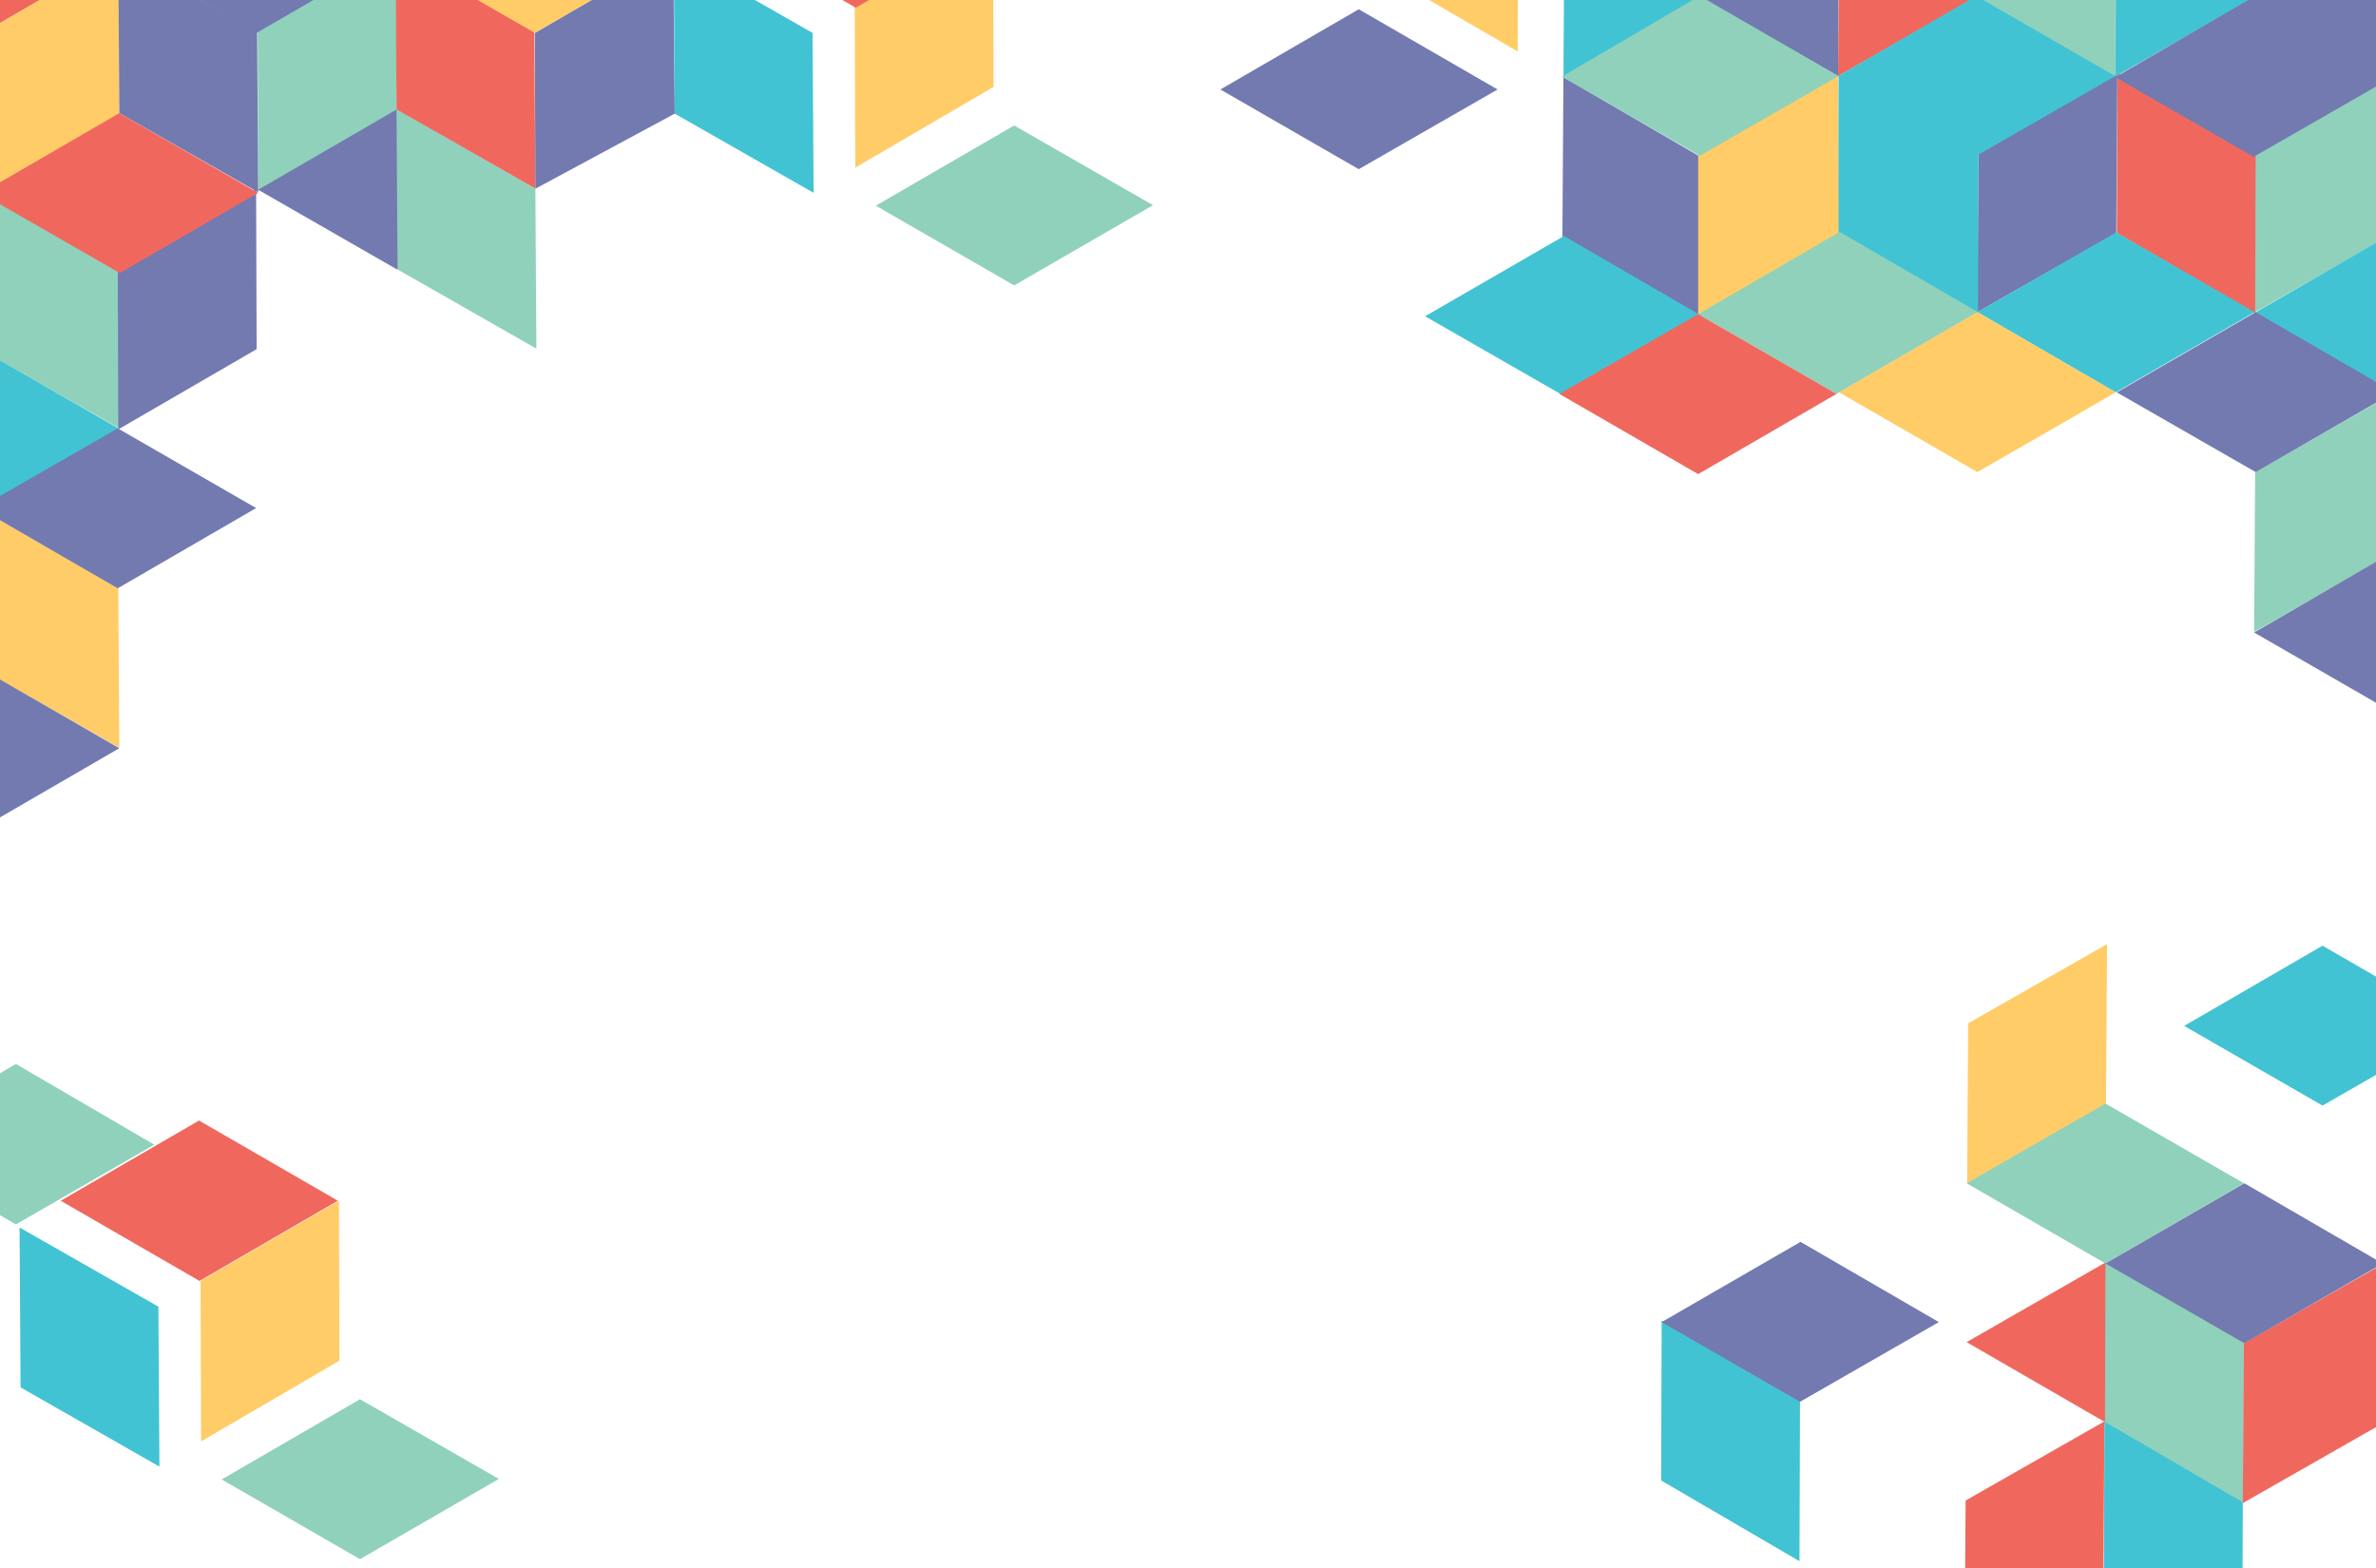
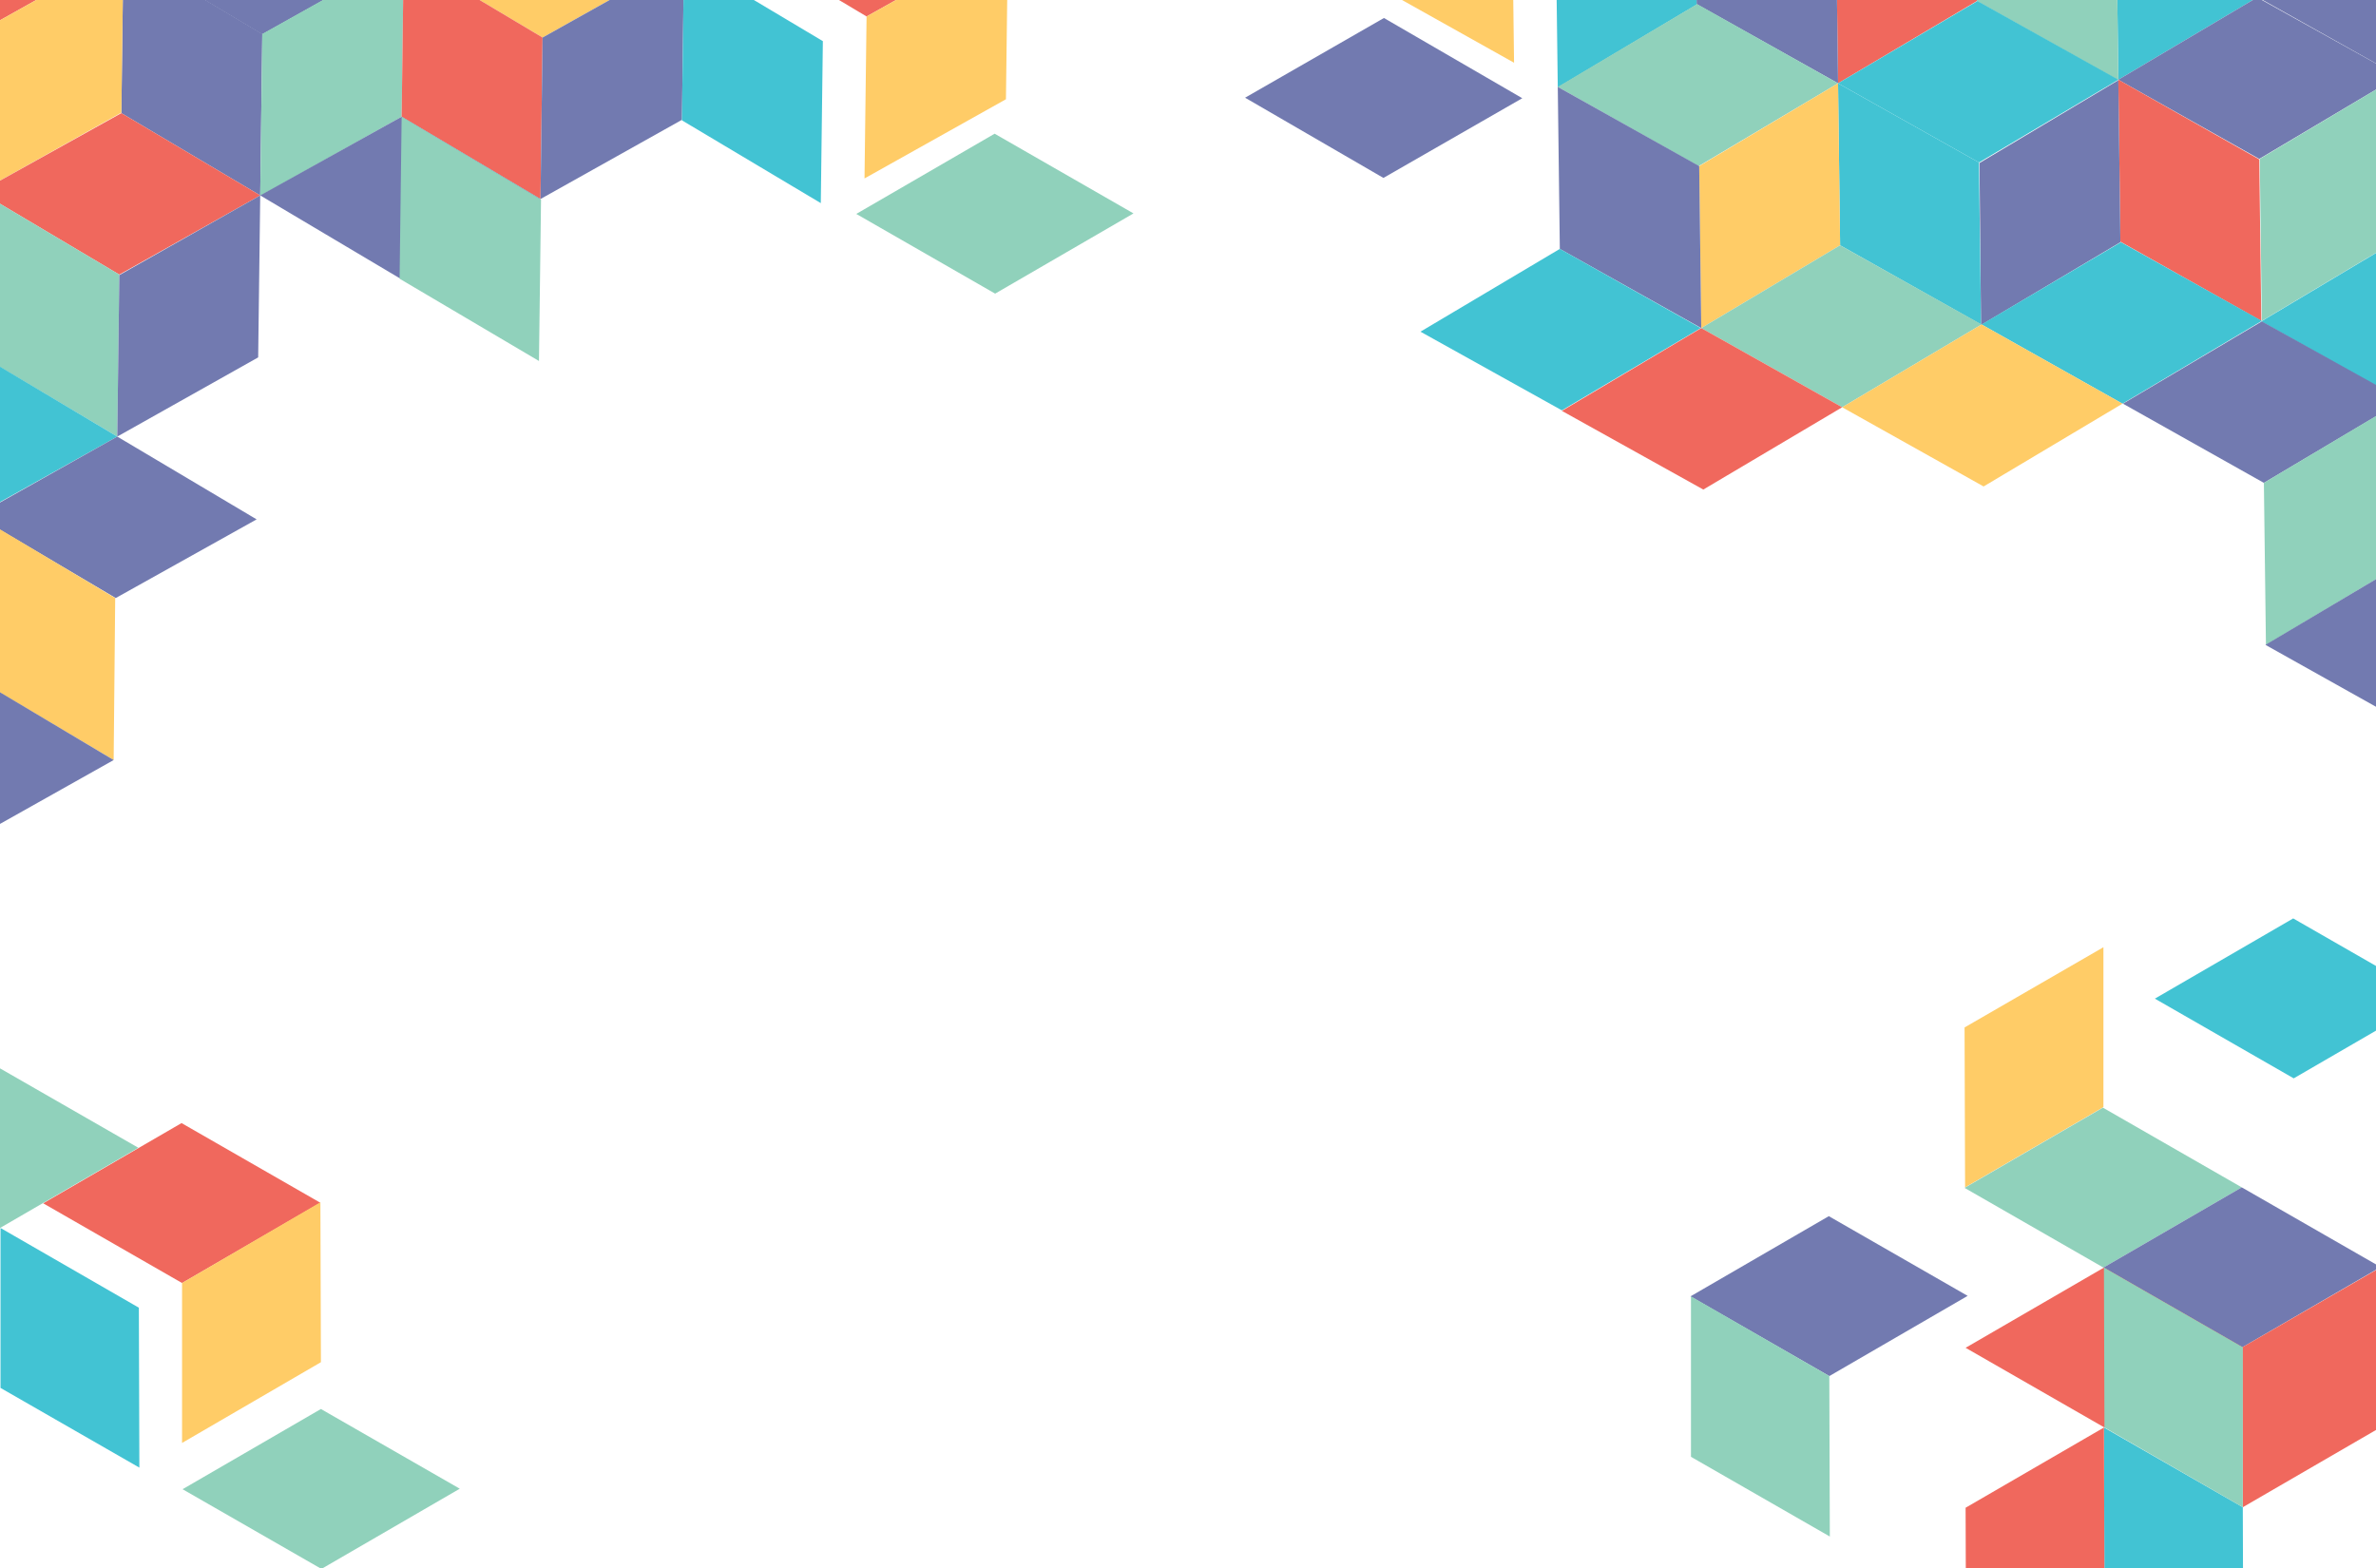
<svg xmlns="http://www.w3.org/2000/svg" version="1.1" id="Layer_1" x="0px" y="0px" viewBox="0 0 462 304.9" style="enable-background:new 0 0 462 304.9;" xml:space="preserve">
  <style type="text/css">
- 	.st0{fill:#F0685D;}
- 	.st1{fill:#727AB0;}
- 	.st2{fill:#42C3D3;}
- 	.st3{display:none;fill:#727AB0;}
- 	.st4{display:none;fill:#56C4C1;}
- 	.st5{fill:#90D1BB;}
- 	.st6{fill:#FFCC67;}
- 	.st7{display:none;fill:#FFCC67;}
- 	.st8{display:none;fill:#90D1BB;}
- 	.st9{display:none;}
- 	.st10{display:inline;fill:url(#XMLID_2_);}
- 	.st11{display:inline;}
- 	.st12{fill:url(#XMLID_3_);}
- 	.st13{fill:#727BB0;}
+ 	.st0{display:none;fill:#727AB0;}
+ 	.st1{display:none;fill:#56C4C1;}
+ 	.st2{display:none;fill:#FFCC67;}
+ 	.st3{display:none;fill:#90D1BB;}
+ 	.st4{display:none;}
+ 	.st5{display:inline;fill:url(#XMLID_2_);}
+ 	.st6{display:inline;}
+ 	.st7{fill:url(#XMLID_3_);}
+ 	.st8{fill:#727BB0;}
+ 	.st9{fill:#F0685D;}
+ 	.st10{fill:#90D1BB;}
+ 	.st11{fill:#FFCC67;}
+ 	.st12{fill:#42C3D3;}
+ 	.st13{fill:#727AB0;}
</style>
-   <polygon class="st0" points="382.4,261 409.4,276.6 436.3,261 409.4,245.5 " />
-   <polygon class="st1" points="304,15 303.8,46.1 330.7,61.7 330.8,30.6 " />
-   <polygon class="st2" points="331,61.5 304.1,77 277.1,61.5 304.1,45.9 " />
-   <polygon class="st0" points="409.2,276.4 382.2,291.8 382,322.9 409,307.5 " />
-   <polygon class="st3" points="355.4,296.4 382.3,280.9 409.2,296.4 382.3,312 " />
-   <polygon class="st3" points="-177.6,277.7 -177.7,308.8 -150.8,324.4 -150.7,293.3 " />
-   <polygon class="st3" points="-204.7,324.1 -177.6,308.7 -177.5,277.6 -204.5,293 " />
-   <polygon class="st4" points="-151.6,325.9 -178.6,341.4 -205.5,325.9 -178.6,310.3 " />
-   <polygon class="st5" points="438.3,60.8 465.3,45.4 465.5,14.3 438.5,29.7 " />
-   <polygon class="st2" points="477.4,69.4 477.4,52.3 465.3,45.3 438.3,60.9 465.2,76.4 " />
-   <polygon class="st5" points="438.3,122.9 465.3,107.5 465.5,76.4 438.5,91.8 " />
-   <polygon class="st1" points="477.4,131.5 477.4,114.5 465.2,107.4 438.3,123 465.2,138.5 " />
-   <polygon class="st0" points="411.7,14.2 411.6,45.3 438.5,61 438.6,29.8 " />
-   <polygon class="st1" points="384.5,60.7 411.5,45.3 411.7,14.2 384.7,29.6 " />
-   <polygon class="st2" points="438.4,60.7 411.4,76.3 384.5,60.7 411.5,45.2 " />
-   <polygon class="st2" points="357.5,14.3 357.4,45.4 384.6,61.1 384.7,30 " />
-   <polygon class="st6" points="330.2,61.3 357.5,45.7 357.4,14.8 330.2,30.1 " />
-   <polygon class="st6" points="382.5,230.1 409.5,214.7 409.7,183.6 382.7,199 " />
-   <polygon class="st5" points="384.6,60.7 357.1,76.6 330.2,61.1 357.7,45.1 " />
-   <polygon class="st1" points="465.5,76.3 438.6,91.8 411.6,76.3 438.6,60.7 " />
-   <polygon class="st6" points="411.4,76.3 384.5,91.8 357.6,76.3 384.5,60.7 " />
-   <polygon class="st6" points="268.3,-36.8 268.2,-5.6 295.1,10 295.2,-21.1 " />
-   <polygon class="st1" points="291.2,17.4 264.2,32.9 237.3,17.4 264.2,1.8 " />
-   <polygon class="st4" points="-106.9,195.2 -107,226.3 -80.2,241.9 -80,210.8 " />
-   <polygon class="st7" points="-136.6,241.8 -109.6,226.4 -109.4,195.3 -136.4,210.7 " />
-   <polygon class="st3" points="-30.4,219.9 -30.5,251 -3.6,266.7 -3.5,235.6 " />
-   <polygon class="st4" points="-77.7,266.8 -50.7,251.4 -50.5,220.3 -77.5,235.7 " />
-   <polygon class="st8" points="-3.5,269.4 -30.5,285 -57.4,269.4 -30.5,253.9 " />
-   <polygon class="st0" points="322.5,-36.7 295.5,-21.2 268.6,-36.8 295.5,-52.3 " />
-   <polygon class="st5" points="384.5,-31.8 384.4,-0.7 411.3,14.9 411.4,-16.2 " />
-   <polygon class="st0" points="357.4,14.8 384.4,-0.6 384.6,-31.7 357.6,-16.3 " />
-   <polygon class="st2" points="411.3,14.8 384.3,30.3 357.4,14.8 384.3,-0.8 " />
-   <polygon class="st1" points="438.4,-31.5 438.3,-0.4 465.2,15.2 465.3,-15.9 " />
-   <polygon class="st2" points="411.3,14.9 438.3,-0.5 438.5,-31.6 411.5,-16.2 " />
-   <polygon class="st1" points="465.2,15 438.2,30.5 411.3,15 438.2,-0.6 " />
-   <polygon class="st1" points="330.6,-31.7 330.5,-0.6 357.4,14.8 357.5,-16.1 " />
-   <polygon class="st2" points="304,15.1 331,-0.3 331.2,-31.4 304.2,-16 " />
-   <polygon class="st5" points="357.5,14.8 330.5,30.3 303.7,14.9 330.5,-0.8 " />
-   <polygon class="st1" points="438.5,-31.7 411.6,-16.2 384.7,-31.7 411.6,-47.3 " />
-   <polygon class="st6" points="384.5,-31.7 357.5,-16.2 330.6,-31.7 357.5,-47.3 " />
-   <polygon class="st0" points="477.4,-22.8 477.4,-40.2 465.5,-47.1 438.6,-31.5 465.5,-16 " />
-   <polygon class="st2" points="349.9,303.6 350,272.5 323.1,256.8 323,287.9 " />
-   <polygon class="st2" points="436,323.1 436.1,291.9 409.2,276.3 409.1,307.4 " />
-   <polygon class="st1" points="323.1,257.1 350.1,241.5 377,257.1 350,272.6 " />
-   <polygon class="st8" points="-168.8,375.4 -141.8,360 -141.6,328.9 -168.6,344.3 " />
-   <polygon class="st3" points="-108.3,-91.7 -135.3,-76.3 -135.5,-45.2 -108.5,-60.6 " />
-   <polygon class="st8" points="-209.5,-45.9 -182.6,-61.4 -155.6,-45.8 -182.6,-30.3 " />
-   <polygon class="st2" points="424.7,199.5 451.6,215 478.6,199.5 451.6,183.9 " />
-   <polygon class="st5" points="23.2,83.3 -3.9,67.9 -4.1,36.8 23,52.2 " />
-   <polygon class="st2" points="-15.9,92 -15.9,74.9 -3.8,67.9 23.2,83.4 -3.8,99 " />
-   <polygon class="st6" points="23.2,145.4 -3.8,130 -4,98.9 23,114.3 " />
-   <polygon class="st1" points="-15.9,154.1 -15.9,137 -3.7,130 23.2,145.5 -3.7,161.1 " />
-   <polygon class="st1" points="49.8,36.8 49.9,67.9 23,83.5 22.9,52.4 " />
-   <polygon class="st1" points="-4.1,98.8 22.9,114.4 49.8,98.8 22.9,83.3 " />
-   <polygon class="st6" points="193.1,-14.2 193.2,16.9 166.3,32.6 166.2,1.4 " />
-   <polygon class="st5" points="170.3,40 197.2,55.5 224.2,39.9 197.2,24.4 " />
-   <polygon class="st5" points="77,-9.7 77.1,21.4 50.2,37.1 50.1,6 " />
-   <polygon class="st0" points="104.1,36.7 77.1,21.3 76.9,-9.8 103.9,5.6 " />
-   <polygon class="st1" points="50.2,36.9 77.2,52.4 104.1,36.8 77.1,21.3 " />
-   <polygon class="st6" points="23.1,-9 23.2,22.1 -3.7,37.8 -3.8,6.7 " />
-   <polygon class="st1" points="50.2,37.4 23.2,22 23,-9.1 50,6.3 " />
-   <polygon class="st0" points="-3.7,37.6 23.3,53.1 50.2,37.5 23.2,22 " />
-   <polygon class="st0" points="139.4,-14 166.4,1.5 193.3,-14.1 166.3,-29.6 " />
-   <polygon class="st1" points="130.9,-9.2 131.2,22.1 104.1,36.7 104,6.4 " />
-   <polygon class="st2" points="158.2,37.5 131.2,22.1 131,-9 158,6.4 " />
-   <polygon class="st5" points="382.4,230.1 409.4,245.7 436.3,230.1 409.4,214.6 " />
-   <polygon class="st1" points="22.9,-9.2 49.9,6.4 76.8,-9.2 49.9,-24.7 " />
-   <polygon class="st6" points="77,-9.1 104,6.4 130.9,-9.2 103.9,-24.7 " />
-   <polygon class="st0" points="-30.7,-8.9 -3.7,6.6 23.2,-9 -3.8,-24.5 " />
-   <polygon class="st2" points="-3.8,-24.5 23.3,-9 50.1,-24.6 23.1,-40.1 " />
-   <polygon class="st2" points="50.1,-24.6 77.1,-9.1 104,-24.7 77,-40.2 " />
-   <polygon class="st5" points="104,-24.7 131,-9.2 157.9,-24.8 130.9,-40.3 " />
-   <polygon class="st5" points="436.2,292.2 436.3,261.1 409.4,245.4 409.3,276.5 " />
-   <polygon class="st0" points="463.3,245.8 436.3,261.2 436.1,292.3 463.1,276.9 " />
-   <polygon class="st1" points="409.4,245.7 436.4,230.1 463.3,245.7 436.4,261.2 " />
-   <polygon class="st5" points="104.3,67.8 77.3,52.4 77.1,21.3 104.1,36.7 " />
-   <g class="st9">
+   <polygon class="st0" points="355.4,296.4 382.3,280.9 409.2,296.4 382.3,312 " />
+   <polygon class="st0" points="-177.6,277.7 -177.7,308.8 -150.8,324.4 -150.7,293.3 " />
+   <polygon class="st0" points="-204.7,324.1 -177.6,308.7 -177.5,277.6 -204.5,293 " />
+   <polygon class="st1" points="-151.6,325.9 -178.6,341.4 -205.5,325.9 -178.6,310.3 " />
+   <polygon class="st1" points="-106.9,195.2 -107,226.3 -80.2,241.9 -80,210.8 " />
+   <polygon class="st2" points="-136.6,241.8 -109.6,226.4 -109.4,195.3 -136.4,210.7 " />
+   <polygon class="st0" points="-30.4,219.9 -30.5,251 -3.6,266.7 -3.5,235.6 " />
+   <polygon class="st1" points="-77.7,266.8 -50.7,251.4 -50.5,220.3 -77.5,235.7 " />
+   <polygon class="st3" points="-3.5,269.4 -30.5,285 -57.4,269.4 -30.5,253.9 " />
+   <polygon class="st3" points="-168.8,375.4 -141.8,360 -141.6,328.9 -168.6,344.3 " />
+   <polygon class="st0" points="-108.3,-91.7 -135.3,-76.3 -135.5,-45.2 -108.5,-60.6 " />
+   <polygon class="st3" points="-209.5,-45.9 -182.6,-61.4 -155.6,-45.8 -182.6,-30.3 " />
+   <g class="st4">
    <linearGradient id="XMLID_2_" gradientUnits="userSpaceOnUse" x1="-59.248" y1="1419.745" x2="-86.201" y2="1478.143" gradientTransform="matrix(1 0 0 1 0 -1285.8)">
      <stop offset="0.592" style="stop-color:#91D0BA" />
      <stop offset="1" style="stop-color:#48B982" />
    </linearGradient>
-     <polygon id="XMLID_312_" class="st10" points="-95.6,208.9 -95.6,208.9 -97.6,163.8 -97.5,163.8 -60.1,139.6 -60.1,139.7    -58.1,184.7 -58.2,184.7  " />
-     <g class="st11">
+     <polygon id="XMLID_312_" class="st5" points="-95.6,208.9 -95.6,208.9 -97.6,163.8 -97.5,163.8 -60.1,139.6 -60.1,139.7    -58.1,184.7 -58.2,184.7  " />
+     <g class="st6">
      <radialGradient id="XMLID_3_" cx="-138.772" cy="1515.769" r="93.341" gradientTransform="matrix(0.9338 0 0 0.9464 30.5603 -1244.644)" gradientUnits="userSpaceOnUse">
        <stop offset="0" style="stop-color:#0E0F1A" />
        <stop offset="8.470190e-03" style="stop-color:#0E0F1A" />
        <stop offset="0.508" style="stop-color:#3FA0D0" />
        <stop offset="0.678" style="stop-color:#3DB4D1" />
        <stop offset="1" style="stop-color:#42C3D2" />
      </radialGradient>
-       <polygon id="XMLID_311_" class="st12" points="-56.5,227.9 -58.8,183 -21.4,158.4 -21.4,158.4 -21.3,158.5 -21.3,158.5 -19,203.5     -56.3,228.1 -56.3,228   " />
-       <polygon id="XMLID_310_" class="st13" points="-58.8,183 -56.5,227.9 -96.1,208.4 -96.1,208.4 -98.1,163.5   " />
+       <polygon id="XMLID_311_" class="st7" points="-56.5,227.9 -58.8,183 -21.4,158.4 -21.4,158.4 -21.3,158.5 -21.3,158.5 -19,203.5     -56.3,228.1 -56.3,228   " />
+       <polygon id="XMLID_310_" class="st8" points="-58.8,183 -56.5,227.9 -96.1,208.4 -96.1,208.4 -98.1,163.5   " />
    </g>
  </g>
-   <polygon class="st0" points="357.1,76.6 330.2,92.2 303.2,76.6 330.2,61.1 " />
-   <polygon class="st6" points="65.9,233.5 66,264.6 39.1,280.3 39,249.1 " />
-   <polygon class="st5" points="43.1,287.7 70,303.2 97,287.6 70,272.1 " />
-   <polygon class="st0" points="11.8,233.5 38.8,249.1 65.7,233.5 38.7,217.9 " />
-   <polygon class="st2" points="31,285.2 4,269.8 3.8,238.7 30.8,254.1 " />
-   <polygon class="st5" points="3.1,206.9 -23.8,222.6 3.1,238.1 30,222.6 " />
-   <polygon class="st2" points="439.3,-62.6 466.2,-46.9 439.3,-31.4 412.4,-46.9 " />
-   <polygon class="st2" points="384.5,-62.9 411.4,-47.2 384.5,-31.7 357.6,-47.2 " />
-   <polygon class="st5" points="330.5,-62.9 357.4,-47.2 330.5,-31.7 303.6,-47.2 " />
+   <g>
+     <polygon class="st9" points="8.4,234 35.4,249.5 62.3,233.9 35.3,218.4  " />
+     <polygon class="st10" points="-27,223.3 0,238.8 26.9,223.2 -0.1,207.7  " />
+     <polygon class="st11" points="62.3,233.8 35.4,249.5 35.4,280.6 62.4,264.9  " />
+     <polygon class="st12" points="0.1,238.8 0.1,269.9 27.1,285.4 27,254.3  " />
+     <polygon class="st10" points="35.5,289.6 62.5,305.1 89.4,289.5 62.4,274  " />
+   </g>
+   <g>
+     <polygon class="st12" points="-3.1,-25.6 24,-9.5 51.4,-24.9 24.3,-41  " />
+     <polygon class="st12" points="-3.1,-25.6 24,-9.5 51.4,-24.9 24.3,-41  " />
+     <polygon class="st13" points="24,-9.5 51,6.6 78.5,-8.8 51.4,-24.9  " />
+     <polygon class="st13" points="24,-9.5 51,6.6 78.5,-8.8 51.4,-24.9  " />
+     <polygon class="st12" points="-3.1,-25.6 24,-9.5 51.4,-24.9 24.3,-41  " />
+     <polygon class="st9" points="141.5,-12.9 168.5,3.2 196,-12.2 168.9,-28.2  " />
+     <polygon class="st12" points="51.4,-24.9 78.5,-8.8 105.9,-24.2 78.8,-40.3  " />
+     <polygon class="st9" points="-30.5,-10.2 -3.5,5.9 24,-9.5 -3.1,-25.6  " />
+     <polygon class="st12" points="-3.1,-25.6 24,-9.5 51.4,-24.9 24.3,-41  " />
+     <polygon class="st10" points="105.9,-24.2 133,-8.1 160.4,-23.5 133.3,-39.6  " />
+     <polygon class="st13" points="24,-9.5 51,6.6 78.5,-8.8 51.4,-24.9  " />
+     <polygon class="st11" points="78.5,-8.8 105.5,7.3 133,-8.1 105.9,-24.2  " />
+     <polygon class="st13" points="24,-9.5 23.6,22 50.6,38 51,6.6  " />
+     <polygon class="st11" points="196,-12.2 168.5,3.2 168.1,34.7 195.6,19.3  " />
+     <polygon class="st11" points="24,-9.5 -3.5,5.9 -3.9,37.3 23.6,21.9  " />
+     <polygon class="st10" points="78.5,-8.8 51,6.6 50.6,38.1 78.1,22.7  " />
+     <polygon class="st9" points="78.5,-8.8 78.1,22.7 105.1,38.7 105.5,7.3  " />
+     <polygon class="st13" points="133,-8.1 105.5,7.3 105.1,38.7 132.6,23.3  " />
+     <polygon class="st12" points="133,-8.1 132.6,23.4 159.6,39.5 160,8  " />
+     <polygon class="st10" points="166.5,41.6 193.5,57.1 220.4,41.5 193.4,26  " />
+     <polygon class="st9" points="-3.9,37.3 23.2,53.4 50.6,38 23.6,22  " />
+     <polygon class="st10" points="22.8,84.9 23.2,53.4 -3.9,37.3 -4.3,68.8  " />
+     <polygon class="st12" points="-31.7,84.2 -4.6,100.2 22.8,84.9 -4.2,68.8  " />
+     <polygon class="st13" points="-4.6,100.3 22.5,116.3 49.9,101 22.8,84.9  " />
+     <polygon class="st13" points="50.6,38 23.2,53.5 22.8,84.9 50.2,69.5  " />
+     <polygon class="st13" points="50.6,38 77.7,54.1 105.1,38.7 78.1,22.7  " />
+     <polygon class="st10" points="104.8,70.2 105.2,38.8 78.1,22.7 77.7,54.2  " />
+     <polygon class="st11" points="22.1,147.8 22.4,116.3 -4.6,100.2 -5,131.7  " />
+     <polygon class="st13" points="-32.4,147.1 -5.3,163.2 22.1,147.8 -4.9,131.7  " />
+   </g>
+   <g>
+     <polygon class="st12" points="438.2,-63.5 411.1,-47.4 438.5,-32 465.6,-48.1  " />
+     <polygon class="st12" points="438.2,-63.5 411.1,-47.4 438.5,-32 465.6,-48.1  " />
+     <polygon class="st13" points="411.1,-47.4 384,-31.3 411.5,-15.9 438.5,-32  " />
+     <polygon class="st13" points="411.1,-47.4 384,-31.3 411.5,-15.9 438.5,-32  " />
+     <polygon class="st12" points="438.2,-63.5 411.1,-47.4 438.5,-32 465.6,-48.1  " />
+     <polygon class="st9" points="293.6,-50.7 266.5,-34.7 294,-19.3 321,-35.4  " />
+     <polygon class="st12" points="383.7,-62.8 356.6,-46.7 384,-31.3 411.1,-47.4  " />
+     <polygon class="st9" points="465.6,-48.1 438.5,-32 466,-16.6 493,-32.7  " />
+     <polygon class="st12" points="438.2,-63.5 411.1,-47.4 438.5,-32 465.6,-48.1  " />
+     <polygon class="st10" points="329.2,-62.1 302.1,-46 329.5,-30.6 356.6,-46.7  " />
+     <polygon class="st13" points="411.1,-47.4 384,-31.3 411.5,-15.9 438.5,-32  " />
+     <polygon class="st11" points="356.6,-46.7 329.5,-30.6 357,-15.2 384,-31.3  " />
+     <polygon class="st12" points="411.5,-15.9 411.9,15.5 438.9,-0.5 438.5,-32  " />
+     <polygon class="st11" points="266.9,-3.2 294.4,12.2 294,-19.3 266.5,-34.7  " />
+     <polygon class="st13" points="438.9,-0.6 466.4,14.8 466,-16.6 438.5,-32  " />
+     <polygon class="st10" points="384.4,0.2 411.9,15.6 411.5,-15.9 384,-31.3  " />
+     <polygon class="st9" points="357,-15.2 357.4,16.2 384.4,0.2 384,-31.3  " />
+     <polygon class="st13" points="329.9,0.8 357.4,16.2 357,-15.2 329.5,-30.6  " />
+     <polygon class="st12" points="302.5,-14.5 302.9,17 329.9,0.9 329.5,-30.6  " />
+     <polygon class="st13" points="269.1,3.5 242.1,19 269,34.6 296,19.1  " />
+     <polygon class="st13" points="438.9,-0.5 411.9,15.5 439.3,30.9 466.4,14.8  " />
+     <polygon class="st10" points="466.8,46.3 466.4,14.8 439.4,30.9 439.8,62.4  " />
+     <polygon class="st9" points="412.3,47 439.7,62.4 439.3,31 411.9,15.5  " />
+     <polygon class="st12" points="384.5,0.2 357.4,16.2 384.8,31.6 411.9,15.5  " />
+     <polygon class="st10" points="330,0.8 302.9,16.9 330.3,32.3 357.4,16.2  " />
+     <polygon class="st13" points="384.9,31.7 385.2,63.2 412.3,47.1 411.9,15.6  " />
+     <polygon class="st12" points="357.8,47.7 385.2,63.1 384.8,31.6 357.4,16.2  " />
+     <polygon class="st11" points="330.4,32.3 330.8,63.8 357.8,47.7 357.4,16.2  " />
+     <polygon class="st13" points="303.3,48.4 330.8,63.8 330.4,32.3 302.9,16.9  " />
+     <polygon class="st12" points="303.3,48.4 276.2,64.5 303.7,79.8 330.7,63.8  " />
+     <polygon class="st10" points="357.8,47.7 330.8,63.8 358.2,79.2 385.3,63.1  " />
+     <polygon class="st12" points="412.4,47.1 385.3,63.1 412.7,78.5 439.8,62.4  " />
+     <polygon class="st12" points="466.7,46.4 439.7,62.5 467.1,77.9 494.2,61.8  " />
+     <polygon class="st13" points="439.8,62.5 412.8,78.5 440.2,93.9 467.3,77.8  " />
+     <polygon class="st11" points="385.3,63.1 358.2,79.2 385.7,94.6 412.7,78.5  " />
+     <polygon class="st9" points="330.8,63.8 303.7,79.9 331.2,95.2 358.2,79.2  " />
+     <polygon class="st10" points="467.6,109.3 467.2,77.8 440.2,93.9 440.6,125.4  " />
+     <polygon class="st13" points="467.6,109.3 440.5,125.4 468,140.8 495,124.7  " />
+   </g>
+   <g>
+     <polygon class="st11" points="409,184.2 382,199.8 382.1,230.9 409,215.3  " />
+     <polygon class="st10" points="382,231 409,246.5 435.9,230.9 408.9,215.4  " />
+     <polygon class="st13" points="409,246.5 436,262 462.9,246.4 435.9,230.9  " />
+     <polygon class="st9" points="463,246.4 436,262 436.1,293.1 463,277.5  " />
+     <polygon class="st12" points="409.1,277.6 409.2,308.7 436.2,324.2 436.1,293.1  " />
+     <polygon class="st9" points="409.1,277.6 382.2,293.2 382.3,324.3 409.2,308.7  " />
+     <polygon class="st9" points="382.2,262.1 409.2,277.6 436.1,262 409.1,246.5  " />
+     <polygon class="st10" points="409.1,246.5 409.2,277.6 436.1,293.1 436.1,262  " />
+     <polygon class="st13" points="328.7,252.1 355.7,267.6 382.6,252 355.6,236.5  " />
+     <polygon class="st10" points="328.8,252.1 328.8,283.3 355.8,298.8 355.7,267.6  " />
+     <polygon class="st12" points="419,194.2 446,209.7 472.9,194.1 445.9,178.6  " />
+   </g>
</svg>
